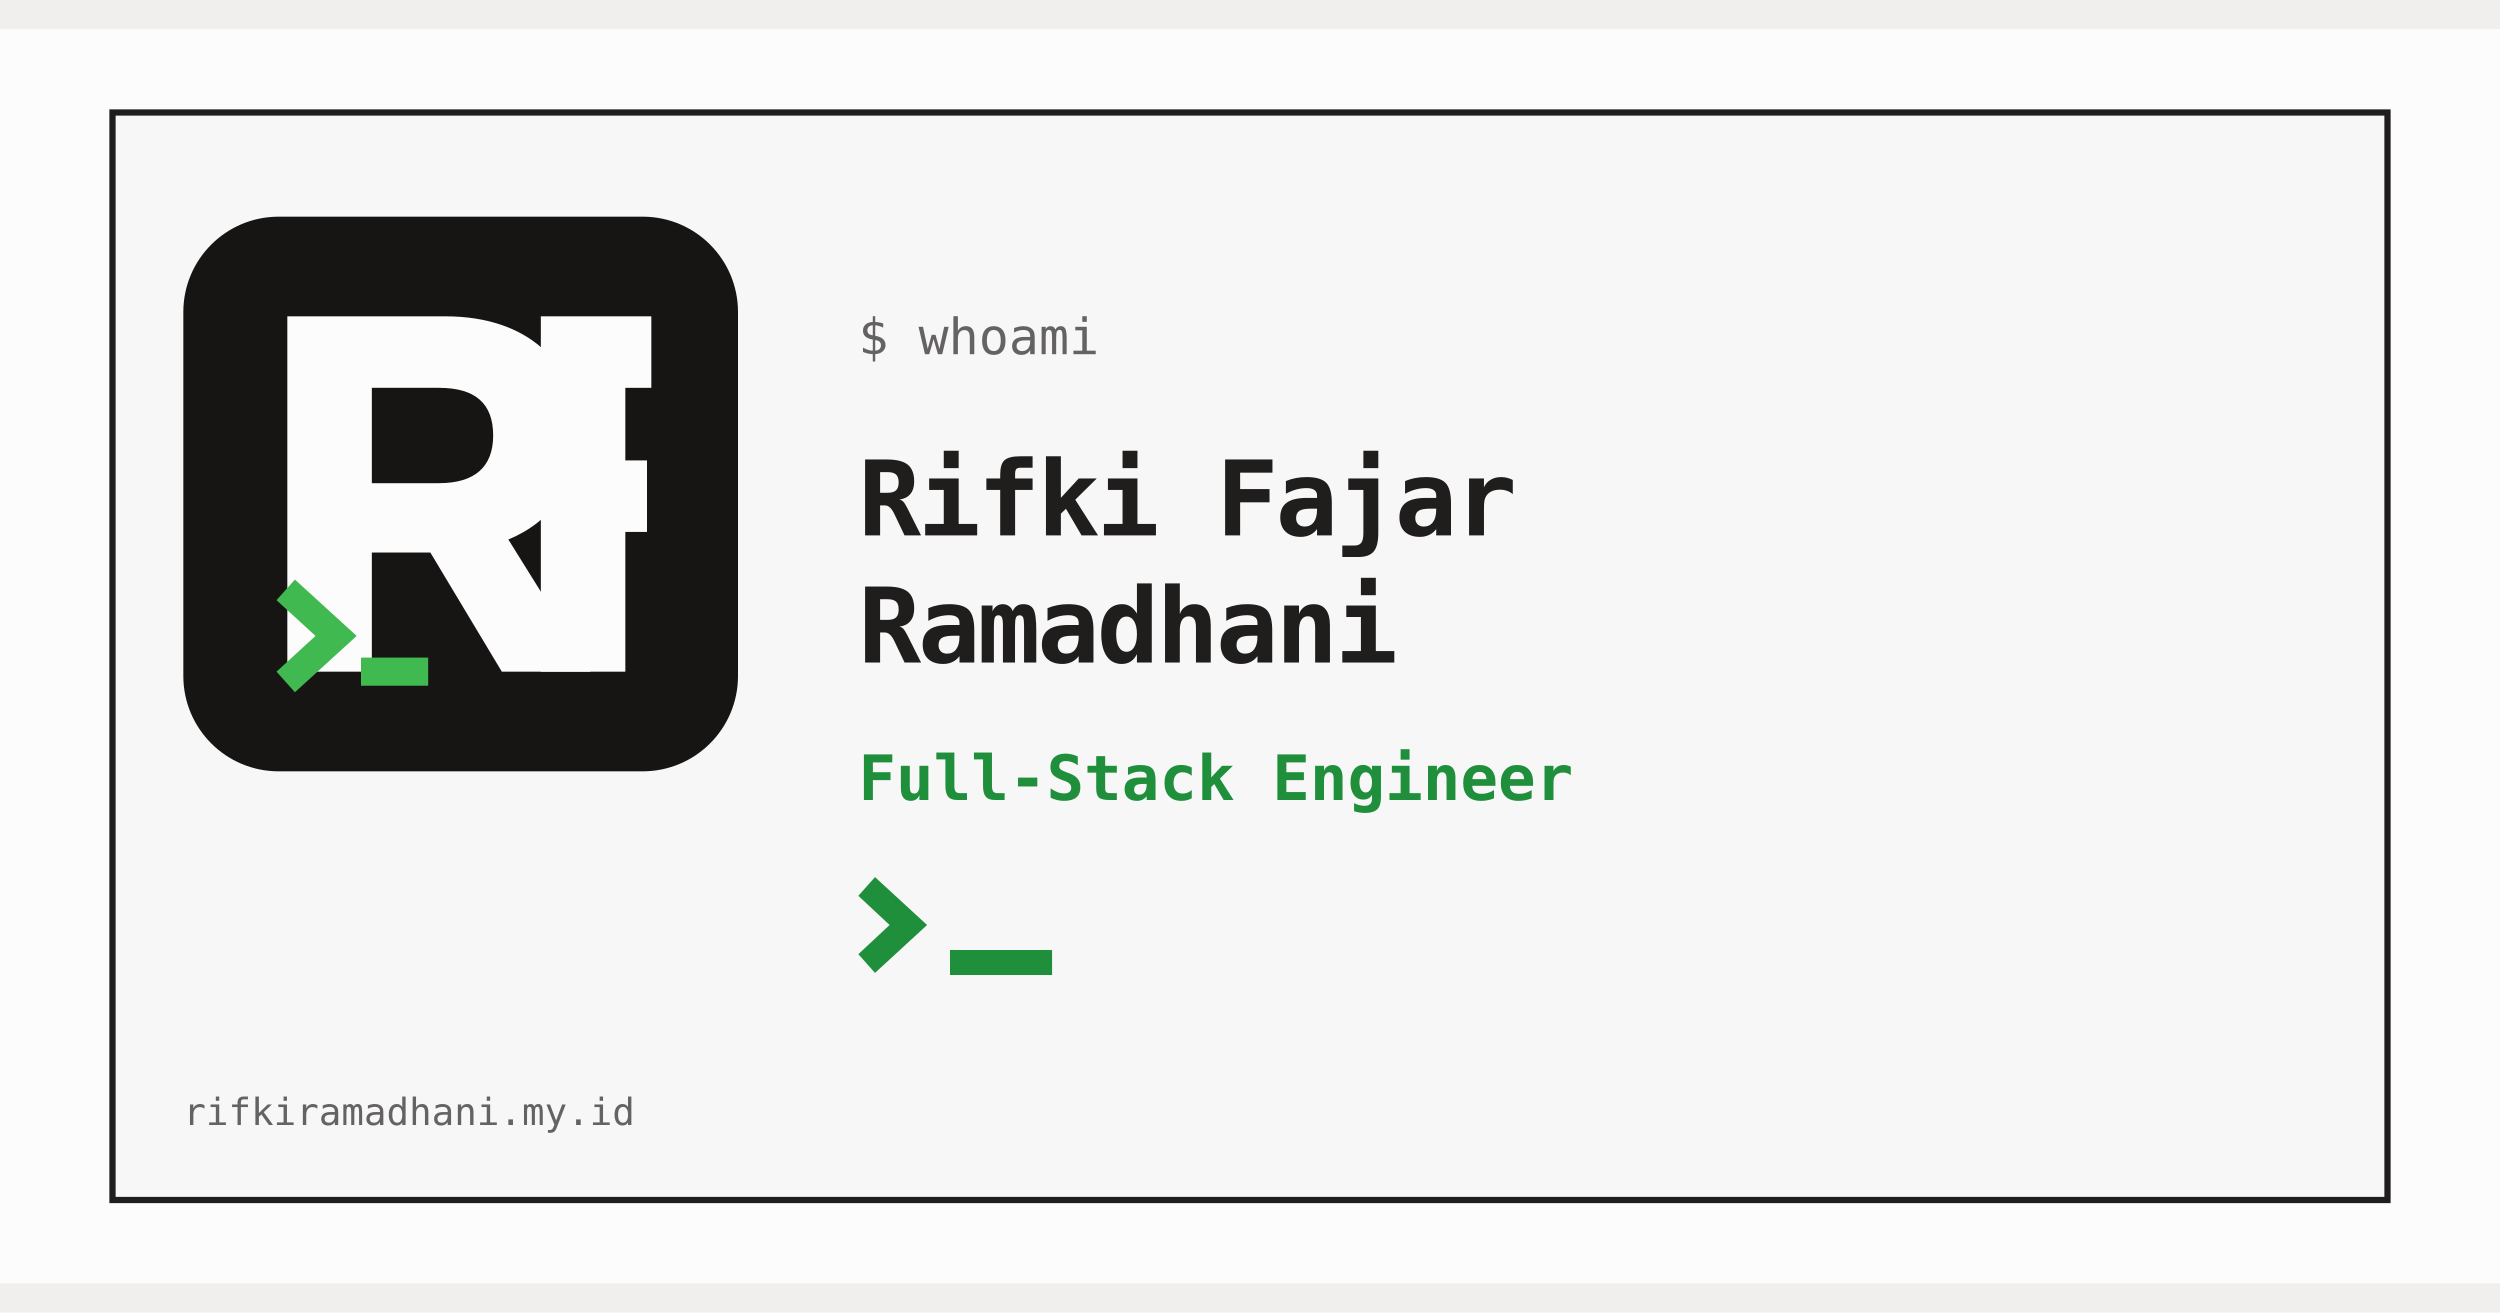
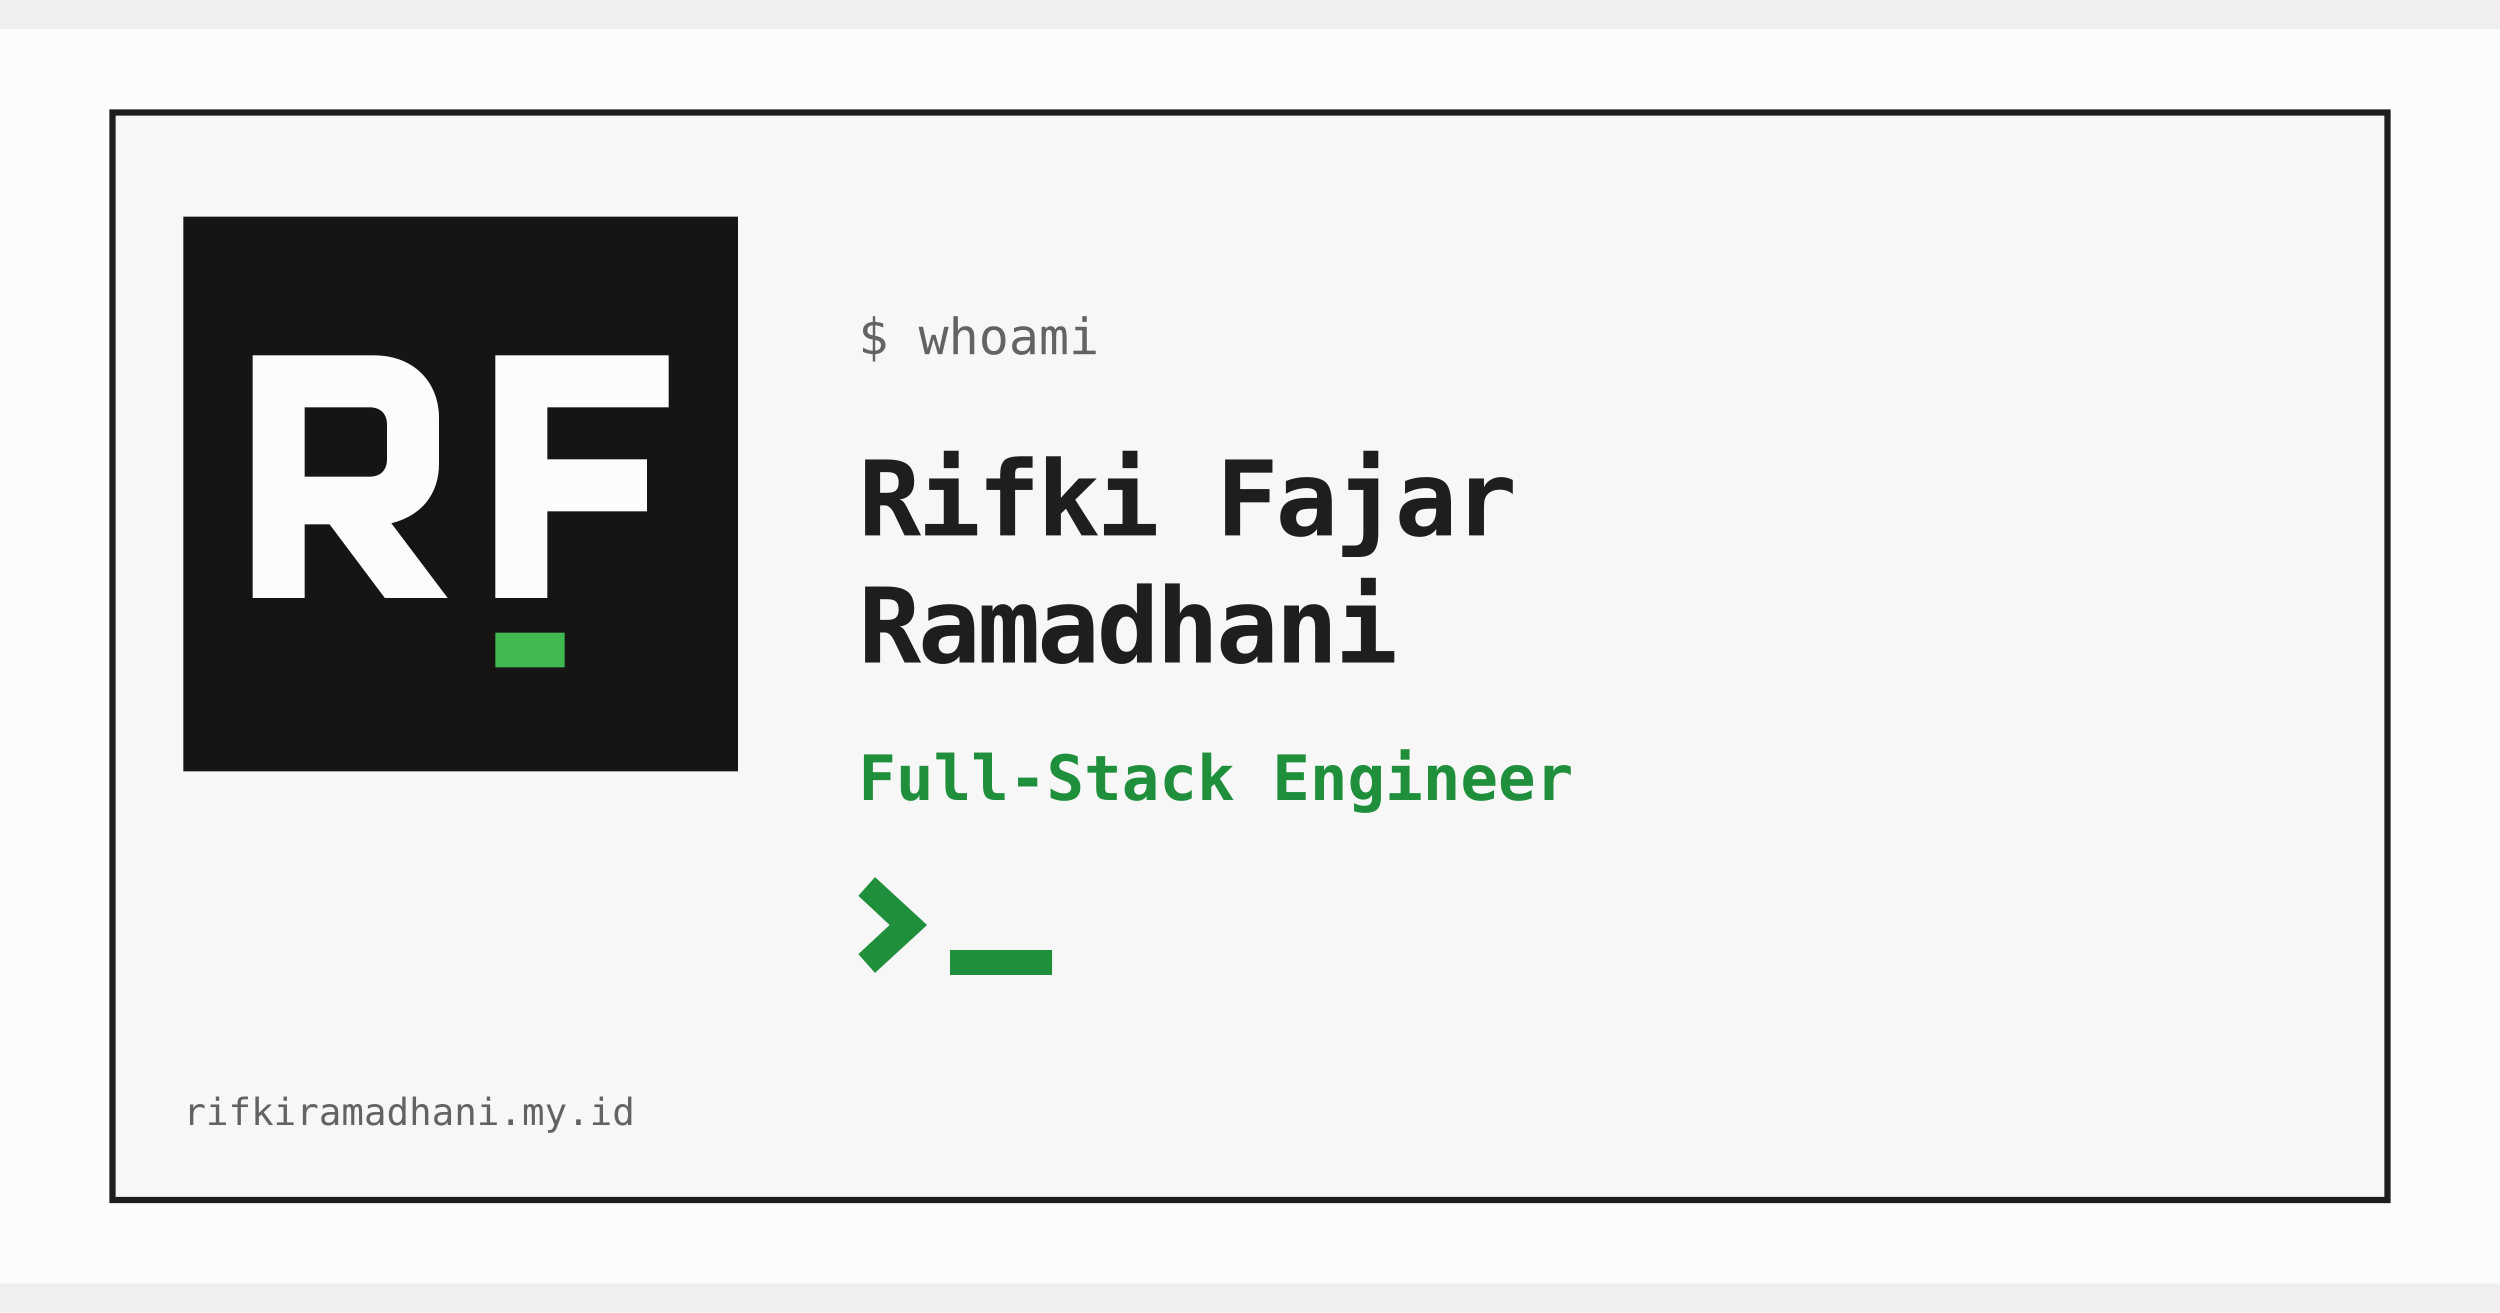
<svg xmlns="http://www.w3.org/2000/svg" viewBox="0 0 1200 630">
  <rect width="1200" height="630" fill="#fdfcfc" />
  <path fill="#f1eeee" d="M0 0h1200v14H0zM0 616h1200v14H0z" />
  <rect x="54" y="54" width="1092" height="522" fill="#f8f7f7" stroke="#201d1d" stroke-width="3" />
  <g transform="translate(88 104) scale(.52)">
-     <rect width="512" height="512" rx="88" fill="#171514" />
-     <path fill="#fdfcfc" fill-rule="evenodd" d="M96 92h146c75 0 122 42 122 109 0 46-23 80-64 97l76 122h-82l-66-110h-54v110H96V92Zm78 66v88h62c33 0 50-15 50-44 0-30-17-44-50-44h-62Z" />
-     <path fill="#fdfcfc" d="M330 92h102v66h-24v67h20v66h-20v129h-78V92Z" />
-     <path fill="#3fb950" d="m86 354 36 33-36 33 17 19 57-52-57-52-17 19Zm78 53h62v26h-62v-26Z" />
+     <rect width="512" height="512" fill="#171514" />
+     <path fill="#fdfcfc" fill-rule="evenodd" d="M64 128h112c36 0 60 24 60 58v42c0 28-16 48-44 55l52 69h-58l-51-68h-23v68H64V128Zm48 48v64h60c10 0 16-6 16-16v-32c0-10-6-16-16-16h-60Z" />
+     <path fill="#fdfcfc" d="M288 128h160v48H336v48h92v48h-92v80h-48V128Z" />
+     <rect x="288" y="384" width="64" height="32" fill="#3fb950" />
  </g>
  <text x="412" y="170" fill="#646262" font-family="'JetBrains Mono', monospace" font-size="24">$ whoami</text>
  <text x="412" y="257" fill="#201d1d" font-family="'JetBrains Mono', monospace" font-size="50" font-weight="700" letter-spacing="-1.5">Rifki Fajar</text>
  <text x="412" y="318" fill="#201d1d" font-family="'JetBrains Mono', monospace" font-size="50" font-weight="700" letter-spacing="-1.5">Ramadhani</text>
  <text x="412" y="384" fill="#1f8f3c" font-family="'JetBrains Mono', monospace" font-size="30" font-weight="600">Full-Stack Engineer</text>
  <path fill="#1f8f3c" d="m412 430 15 14-15 14 8 9 25-23-25-23-8 9Zm44 26h49v12h-49v-12Z" />
  <text x="88" y="540" fill="#646262" font-family="'JetBrains Mono', monospace" font-size="18">rifkiramadhani.my.id</text>
</svg>
